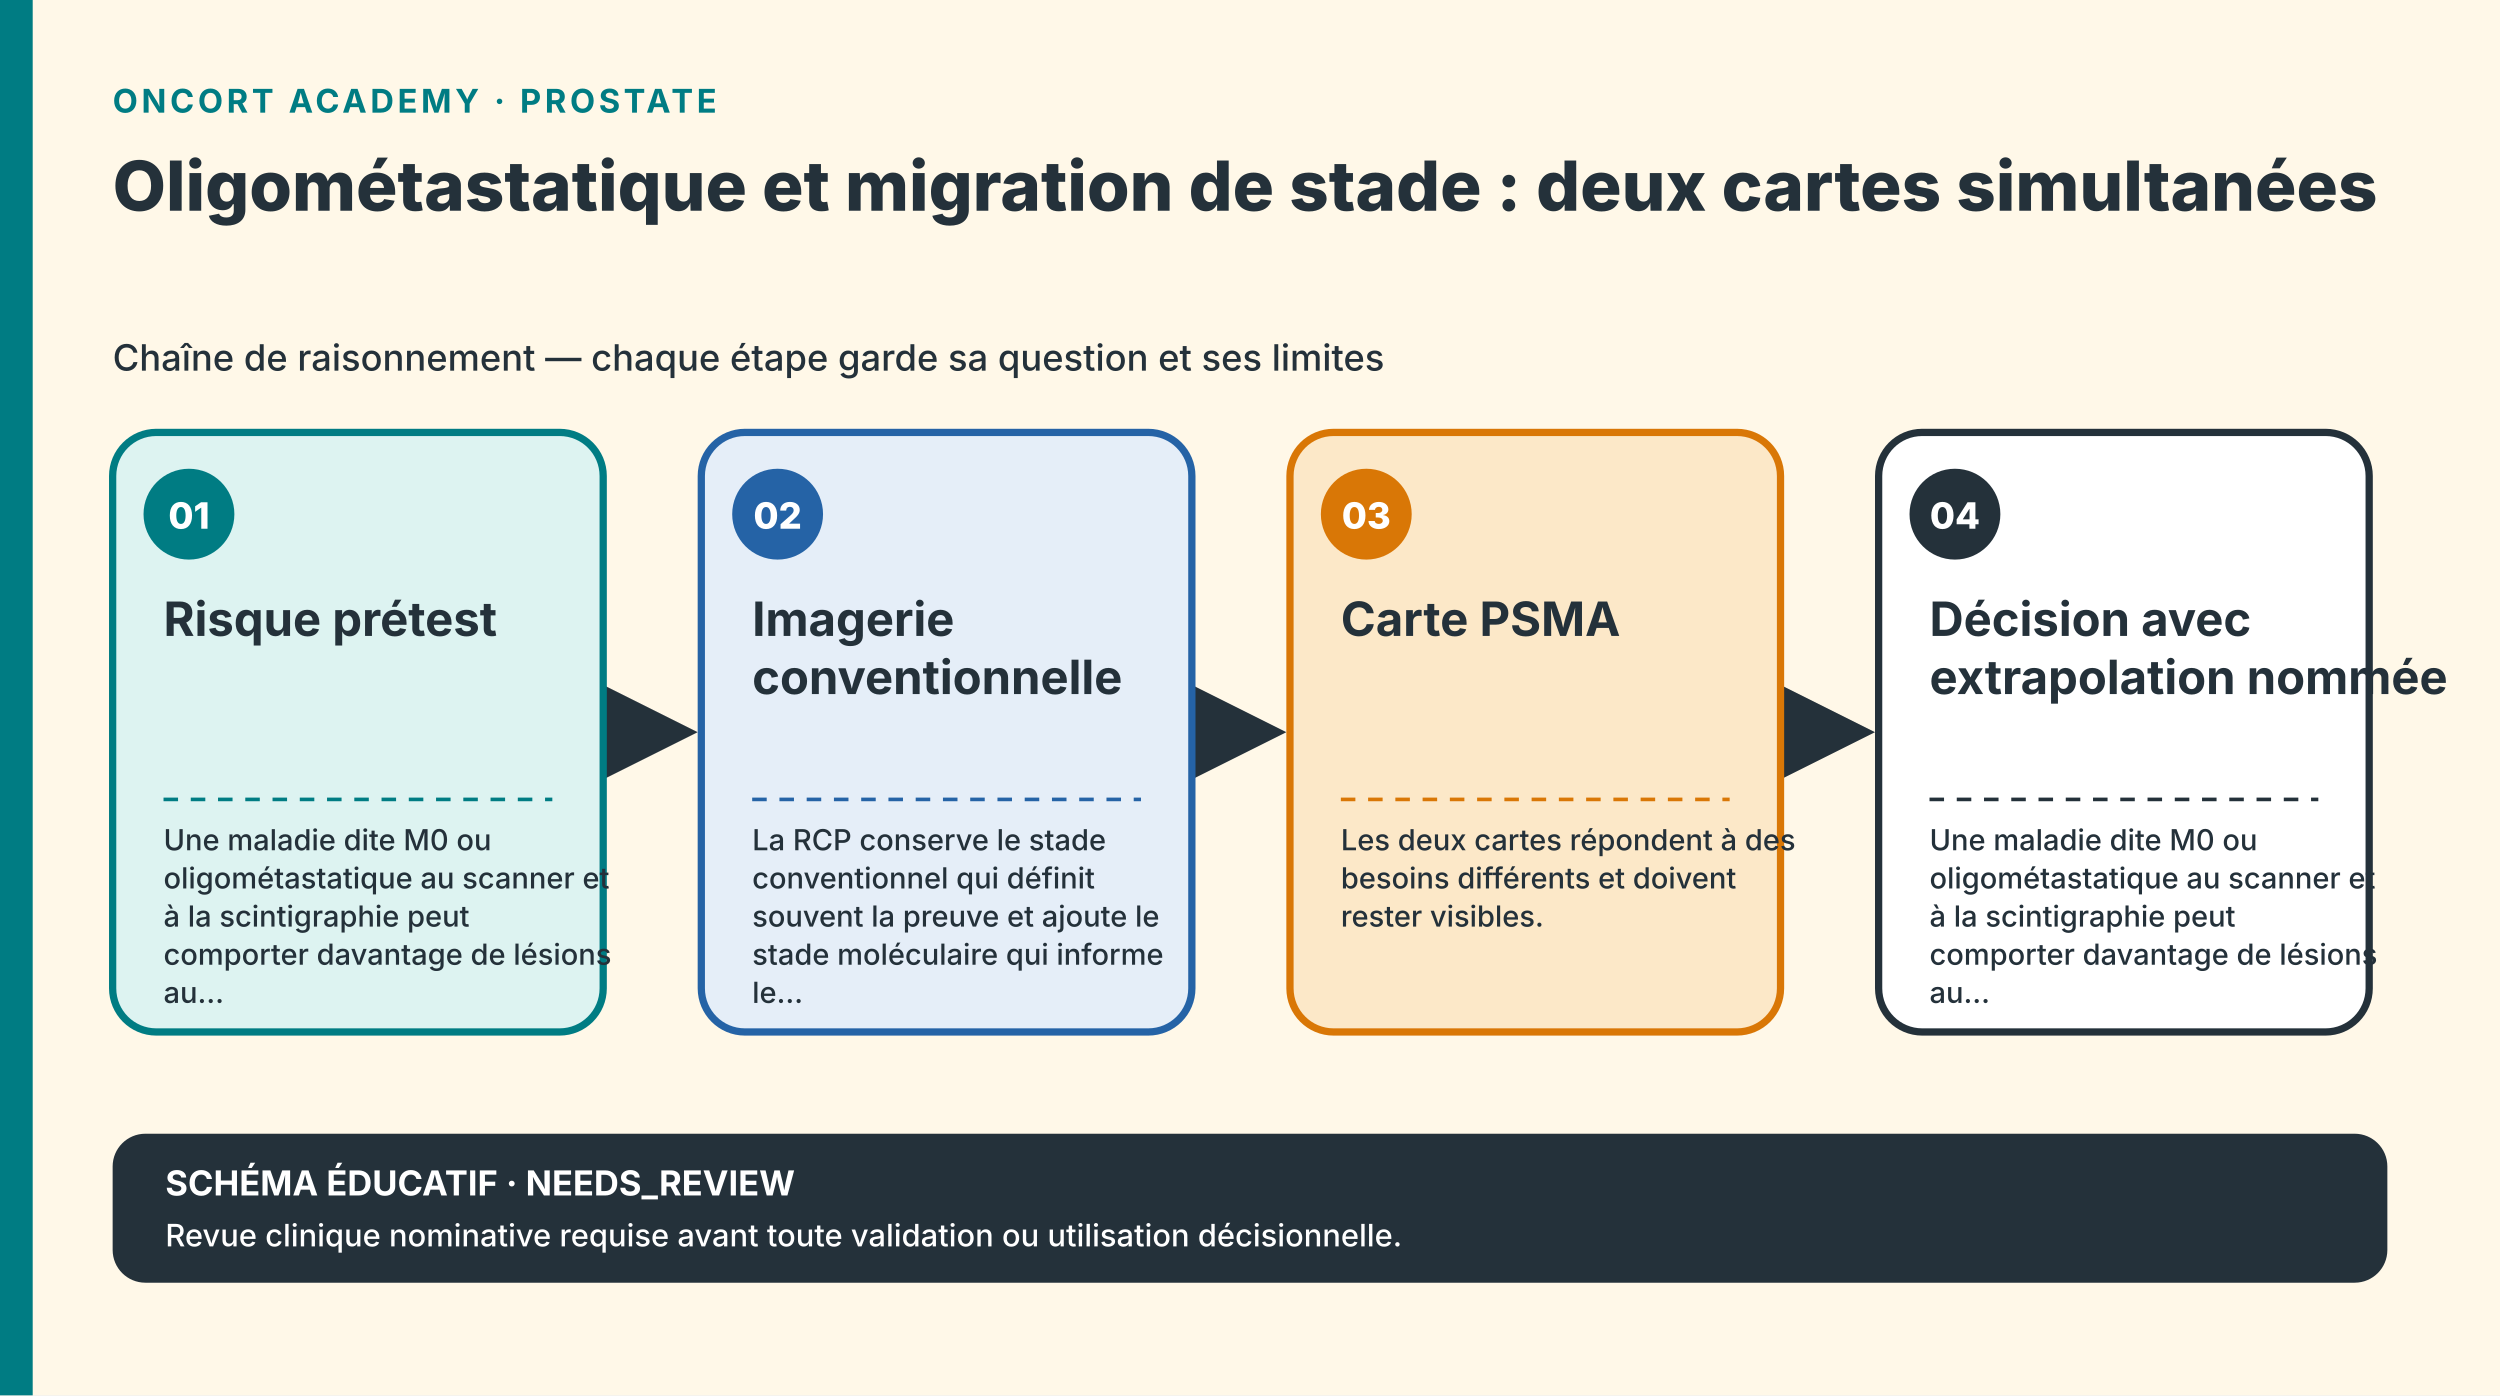
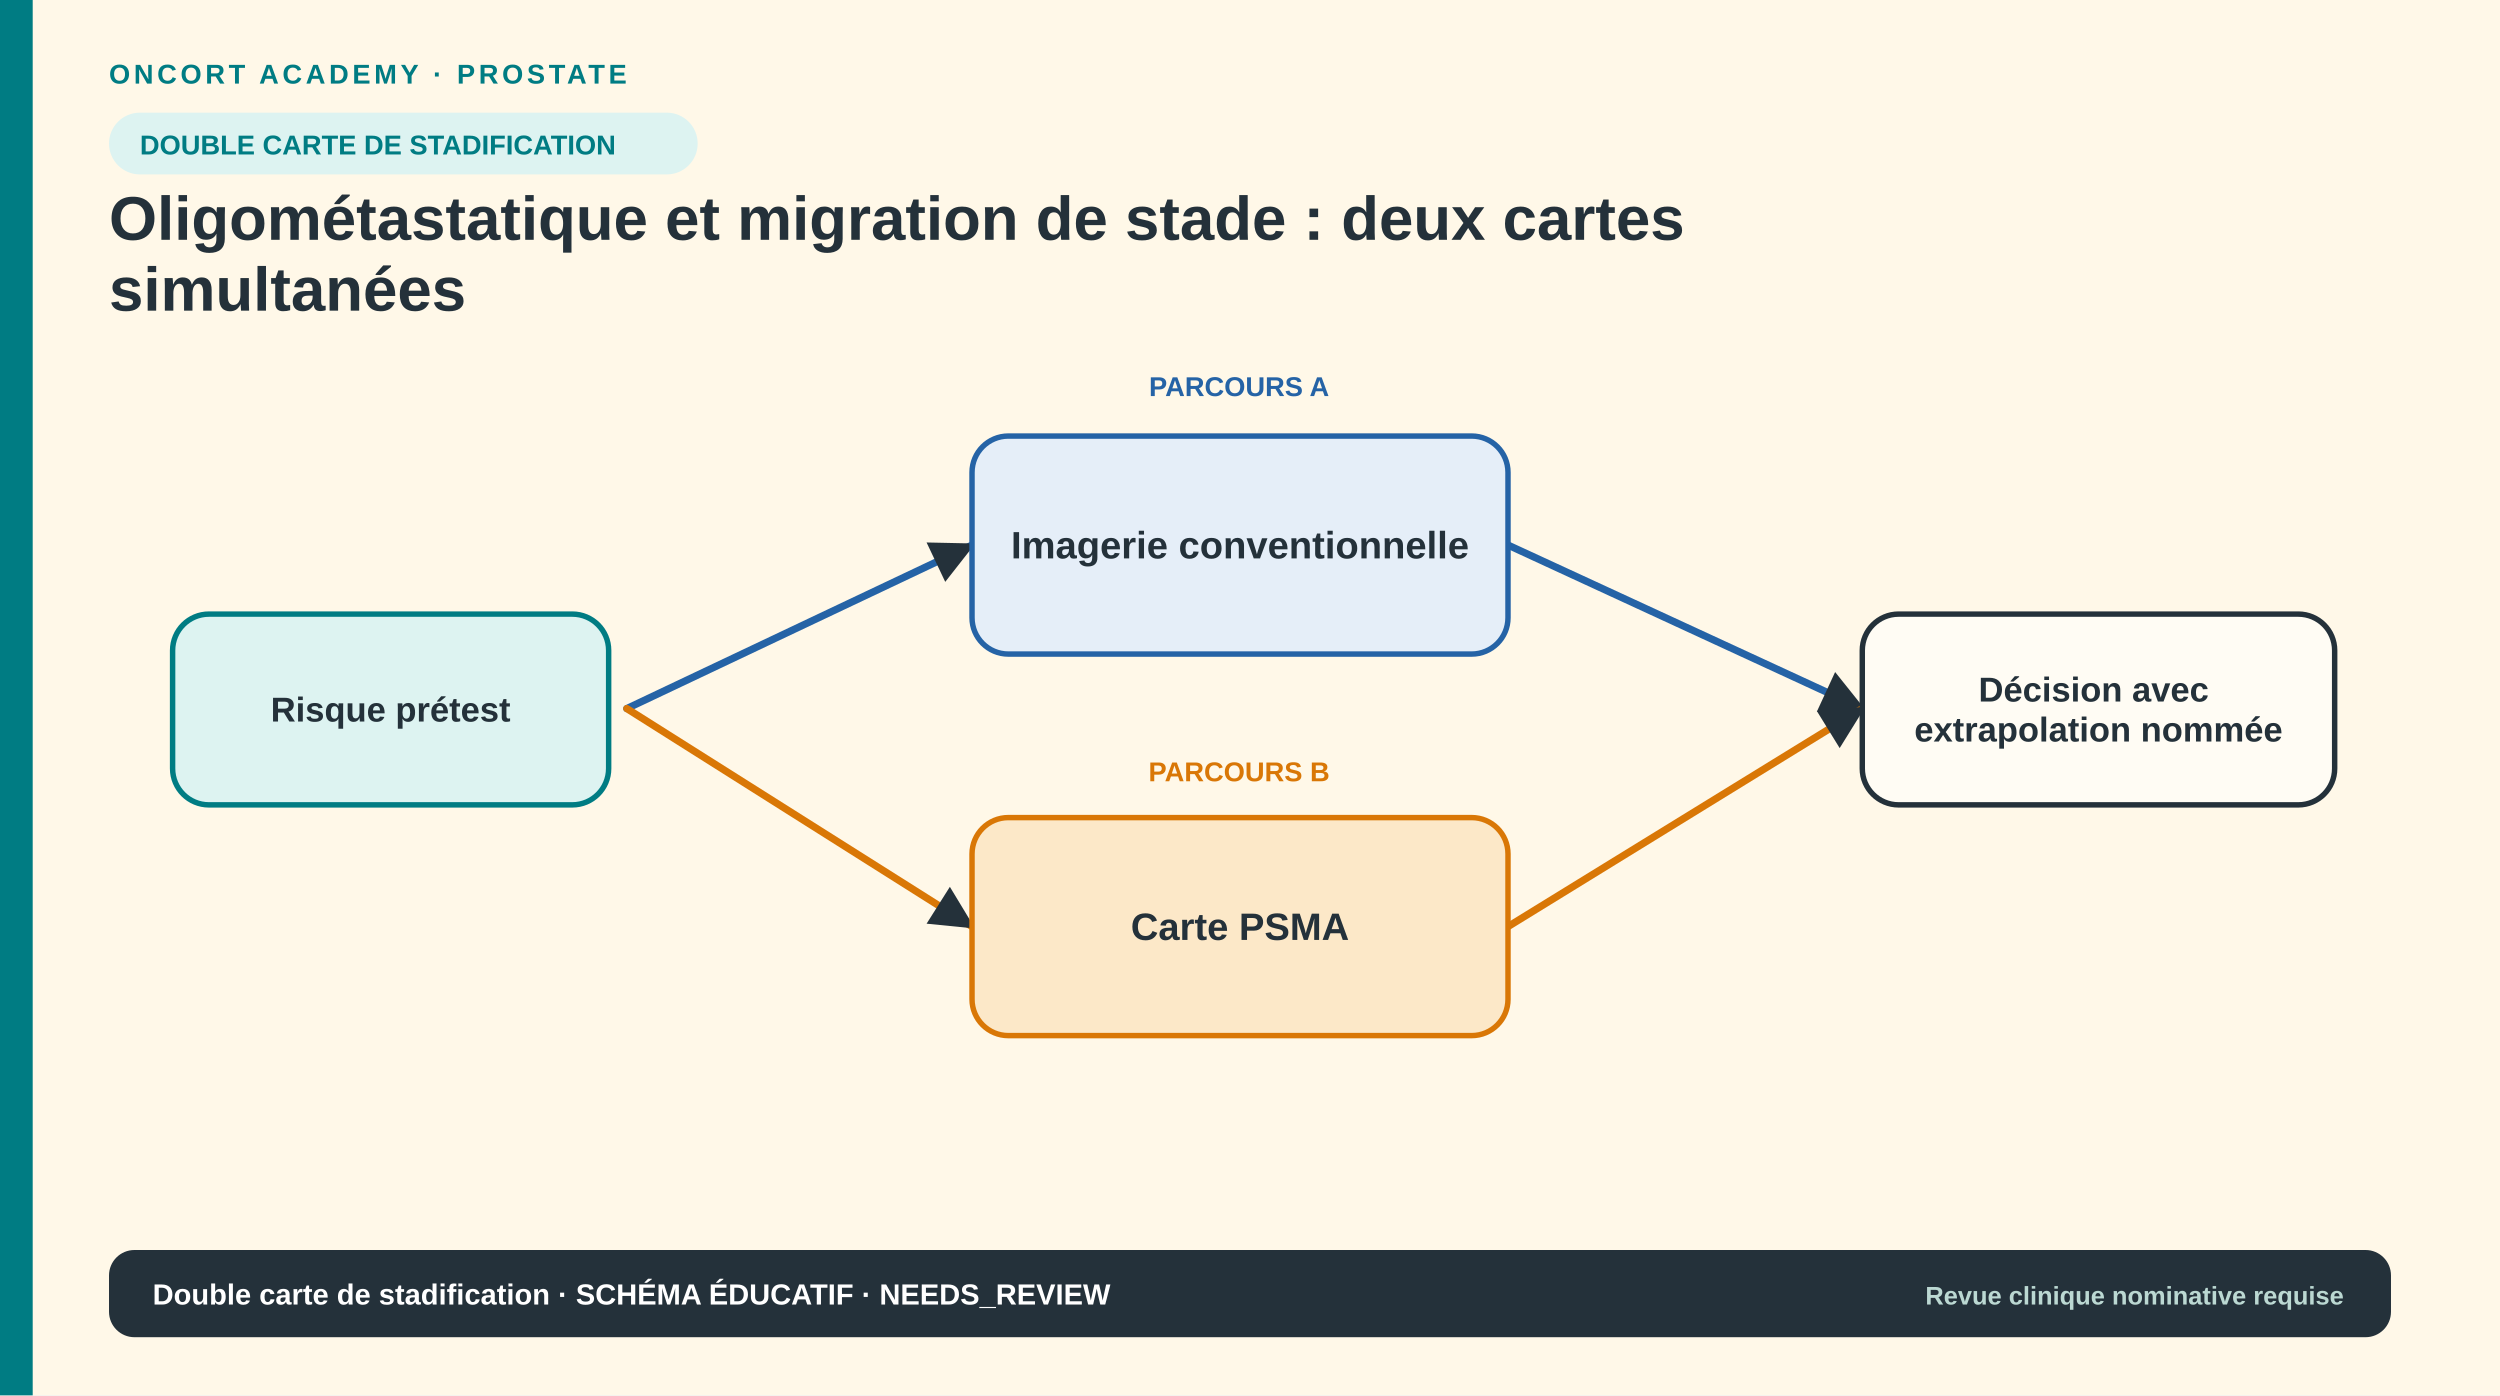
<svg xmlns="http://www.w3.org/2000/svg" width="1376" height="768" viewBox="0 0 1376 768" role="img" aria-labelledby="title desc">
  <defs>
-     <marker id="arrow" markerWidth="12" markerHeight="12" refX="10" refY="6" orient="auto">
-       <path d="M 0 0 L 12 6 L 0 12 z" fill="#24313A" />
+     <marker id="arrow" markerWidth="6" markerHeight="6" refX="5.5" refY="3" orient="auto">
+       <path d="M 0 0 L 6 3 L 0 6 z" fill="#24313A" />
    </marker>
  </defs>
  <rect width="1376" height="768" fill="#FFF8E8" />
-   <rect x="0" y="0" width="18" height="768" fill="#007C83" />
-   <text x="62" y="62" font-family="Inter, Arial, sans-serif" font-size="18" font-weight="750" fill="#007C83" letter-spacing="2">ONCORT ACADEMY · PROSTATE</text>
-   <text x="62" y="116" font-family="Inter, Arial, sans-serif" font-size="38" font-weight="800" fill="#24313A" text-anchor="start">
-     <tspan x="62" dy="0">Oligométastatique et migration de stade : deux cartes simultanées</tspan>
+   <rect width="18" height="768" fill="#007C83" />
+   <text x="60" y="46" font-family="Arial, Helvetica, sans-serif" font-size="15" font-weight="800" fill="#007C83" letter-spacing="2">ONCORT ACADEMY · PROSTATE</text>
+   <rect x="60" y="62" width="324" height="34" rx="17" fill="#DDF3F1" />
+   <text x="77" y="85" font-family="Arial, Helvetica, sans-serif" font-size="15" font-weight="800" fill="#007C83">DOUBLE CARTE DE STADIFICATION</text>
+   <text x="60" y="132" font-family="Arial, Helvetica, sans-serif" font-size="34" font-weight="800" fill="#24313A" text-anchor="start">
+     <tspan x="60" dy="0">Oligométastatique et migration de stade : deux cartes</tspan>
+     <tspan x="60" dy="39">simultanées</tspan>
  </text>
-   <text x="62" y="204" font-family="Inter, Arial, sans-serif" font-size="20" font-weight="500" fill="#24313A">Chaîne de raisonnement — chaque étape garde sa question et ses limites</text>
-   <path d="M 340 403 H 374" stroke="#24313A" stroke-width="5" stroke-linecap="round" marker-end="url(#arrow)" />
+   <path d="M 345 390 L 535 300" fill="none" stroke="#2563A6" stroke-width="4" stroke-linecap="round" marker-end="url(#arrow)" />
+   <path d="M 345 390 L 535 510" fill="none" stroke="#D97706" stroke-width="4" stroke-linecap="round" marker-end="url(#arrow)" />
+   <path d="M 830 300 L 1025 390" fill="none" stroke="#2563A6" stroke-width="4" stroke-linecap="round" marker-end="url(#arrow)" />
+   <path d="M 830 510 L 1025 390" fill="none" stroke="#D97706" stroke-width="4" stroke-linecap="round" marker-end="url(#arrow)" />
  <g>
-     <rect x="62" y="238" width="270" height="330" rx="24" fill="#DDF3F1" stroke="#007C83" stroke-width="4" />
-     <circle cx="104" cy="283" r="25" fill="#007C83" />
-     <text x="104" y="291" font-family="Inter, Arial, sans-serif" font-size="20" font-weight="800" fill="#FFFFFF" text-anchor="middle">
-       <tspan x="104" dy="0">01</tspan>
-     </text>
-     <text x="90" y="350" font-family="Inter, Arial, sans-serif" font-size="26" font-weight="750" fill="#24313A" text-anchor="start">
-       <tspan x="90" dy="0">Risque prétest</tspan>
-     </text>
-     <line x1="90" y1="440" x2="304" y2="440" stroke="#007C83" stroke-width="2" stroke-dasharray="8 7" />
-     <text x="90" y="468" font-family="Inter, Arial, sans-serif" font-size="16" font-weight="500" fill="#24313A" text-anchor="start">
-       <tspan x="90" dy="0">Une maladie dite M0 ou</tspan>
-       <tspan x="90" dy="21">oligométastatique au scanner et</tspan>
-       <tspan x="90" dy="21">à la scintigraphie peut</tspan>
-       <tspan x="90" dy="21">comporter davantage de lésions</tspan>
-       <tspan x="90" dy="21">au…</tspan>
-     </text>
-   </g>
-   <path d="M 664 403 H 698" stroke="#24313A" stroke-width="5" stroke-linecap="round" marker-end="url(#arrow)" />
-   <g>
-     <rect x="386" y="238" width="270" height="330" rx="24" fill="#E5EEF8" stroke="#2563A6" stroke-width="4" />
-     <circle cx="428" cy="283" r="25" fill="#2563A6" />
-     <text x="428" y="291" font-family="Inter, Arial, sans-serif" font-size="20" font-weight="800" fill="#FFFFFF" text-anchor="middle">
-       <tspan x="428" dy="0">02</tspan>
-     </text>
-     <text x="414" y="350" font-family="Inter, Arial, sans-serif" font-size="26" font-weight="750" fill="#24313A" text-anchor="start">
-       <tspan x="414" dy="0">Imagerie</tspan>
-       <tspan x="414" dy="32">conventionnelle</tspan>
-     </text>
-     <line x1="414" y1="440" x2="628" y2="440" stroke="#2563A6" stroke-width="2" stroke-dasharray="8 7" />
-     <text x="414" y="468" font-family="Inter, Arial, sans-serif" font-size="16" font-weight="500" fill="#24313A" text-anchor="start">
-       <tspan x="414" dy="0">La RCP conserve le stade</tspan>
-       <tspan x="414" dy="21">conventionnel qui définit</tspan>
-       <tspan x="414" dy="21">souvent la preuve et ajoute le</tspan>
-       <tspan x="414" dy="21">stade moléculaire qui informe</tspan>
-       <tspan x="414" dy="21">le…</tspan>
-     </text>
-   </g>
-   <path d="M 988 403 H 1022" stroke="#24313A" stroke-width="5" stroke-linecap="round" marker-end="url(#arrow)" />
-   <g>
-     <rect x="710" y="238" width="270" height="330" rx="24" fill="#FCE8C8" stroke="#D97706" stroke-width="4" />
-     <circle cx="752" cy="283" r="25" fill="#D97706" />
-     <text x="752" y="291" font-family="Inter, Arial, sans-serif" font-size="20" font-weight="800" fill="#FFFFFF" text-anchor="middle">
-       <tspan x="752" dy="0">03</tspan>
-     </text>
-     <text x="738" y="350" font-family="Inter, Arial, sans-serif" font-size="26" font-weight="750" fill="#24313A" text-anchor="start">
-       <tspan x="738" dy="0">Carte PSMA</tspan>
-     </text>
-     <line x1="738" y1="440" x2="952" y2="440" stroke="#D97706" stroke-width="2" stroke-dasharray="8 7" />
-     <text x="738" y="468" font-family="Inter, Arial, sans-serif" font-size="16" font-weight="500" fill="#24313A" text-anchor="start">
-       <tspan x="738" dy="0">Les deux cartes répondent à des</tspan>
-       <tspan x="738" dy="21">besoins différents et doivent</tspan>
-       <tspan x="738" dy="21">rester visibles.</tspan>
+     <rect x="95" y="338" width="240" height="105" rx="20" fill="#DDF3F1" stroke="#007C83" stroke-width="3" />
+     <text x="215" y="397.15" font-family="Arial, Helvetica, sans-serif" font-size="19" font-weight="700" fill="#24313A" text-anchor="middle">
+       <tspan x="215" dy="0">Risque prétest</tspan>
    </text>
  </g>
  <g>
-     <rect x="1034" y="238" width="270" height="330" rx="24" fill="#FFFFFF" stroke="#24313A" stroke-width="4" />
-     <circle cx="1076" cy="283" r="25" fill="#24313A" />
-     <text x="1076" y="291" font-family="Inter, Arial, sans-serif" font-size="20" font-weight="800" fill="#FFFFFF" text-anchor="middle">
-       <tspan x="1076" dy="0">04</tspan>
-     </text>
-     <text x="1062" y="350" font-family="Inter, Arial, sans-serif" font-size="26" font-weight="750" fill="#24313A" text-anchor="start">
-       <tspan x="1062" dy="0">Décision avec</tspan>
-       <tspan x="1062" dy="32">extrapolation nommée</tspan>
-     </text>
-     <line x1="1062" y1="440" x2="1276" y2="440" stroke="#24313A" stroke-width="2" stroke-dasharray="8 7" />
-     <text x="1062" y="468" font-family="Inter, Arial, sans-serif" font-size="16" font-weight="500" fill="#24313A" text-anchor="start">
-       <tspan x="1062" dy="0">Une maladie dite M0 ou</tspan>
-       <tspan x="1062" dy="21">oligométastatique au scanner et</tspan>
-       <tspan x="1062" dy="21">à la scintigraphie peut</tspan>
-       <tspan x="1062" dy="21">comporter davantage de lésions</tspan>
-       <tspan x="1062" dy="21">au…</tspan>
+     <rect x="535" y="240" width="295" height="120" rx="20" fill="#E5EEF8" stroke="#2563A6" stroke-width="3" />
+     <text x="682.5" y="307.35" font-family="Arial, Helvetica, sans-serif" font-size="21" font-weight="700" fill="#24313A" text-anchor="middle">
+       <tspan x="682.5" dy="0">Imagerie conventionnelle</tspan>
    </text>
  </g>
-   <rect x="62" y="624" width="1252" height="82" rx="18" fill="#24313A" />
-   <text x="91" y="658" font-family="Inter, Arial, sans-serif" font-size="19" font-weight="700" fill="#FFFFFF">SCHÉMA ÉDUCATIF · NEEDS_REVIEW</text>
-   <text x="91" y="686" font-family="Inter, Arial, sans-serif" font-size="17" font-weight="450" fill="#FFFFFF">Revue clinique nominative requise avant toute validation ou utilisation décisionnelle.</text>
+   <g>
+     <rect x="535" y="450" width="295" height="120" rx="20" fill="#FCE8C8" stroke="#D97706" stroke-width="3" />
+     <text x="682.5" y="517.35" font-family="Arial, Helvetica, sans-serif" font-size="21" font-weight="700" fill="#24313A" text-anchor="middle">
+       <tspan x="682.5" dy="0">Carte PSMA</tspan>
+     </text>
+   </g>
+   <g>
+     <rect x="1025" y="338" width="260" height="105" rx="20" fill="#FFFCF4" stroke="#24313A" stroke-width="3" />
+     <text x="1155" y="386.13" font-family="Arial, Helvetica, sans-serif" font-size="19" font-weight="700" fill="#24313A" text-anchor="middle">
+       <tspan x="1155" dy="0">Décision avec</tspan>
+       <tspan x="1155" dy="22">extrapolation nommée</tspan>
+     </text>
+   </g>
+   <text x="682" y="218" font-family="Arial" font-size="15" font-weight="800" fill="#2563A6" text-anchor="middle">PARCOURS A</text>
+   <text x="682" y="430" font-family="Arial" font-size="15" font-weight="800" fill="#D97706" text-anchor="middle">PARCOURS B</text>
+   <rect x="60" y="688" width="1256" height="48" rx="14" fill="#24313A" />
+   <text x="84" y="718" font-family="Arial, Helvetica, sans-serif" font-size="16" font-weight="750" fill="#FFFFFF">Double carte de stadification · SCHÉMA ÉDUCATIF · NEEDS_REVIEW</text>
+   <text x="1290" y="718" font-family="Arial, Helvetica, sans-serif" font-size="14" font-weight="650" fill="#BBD8D2" text-anchor="end">Revue clinique nominative requise</text>
</svg>
